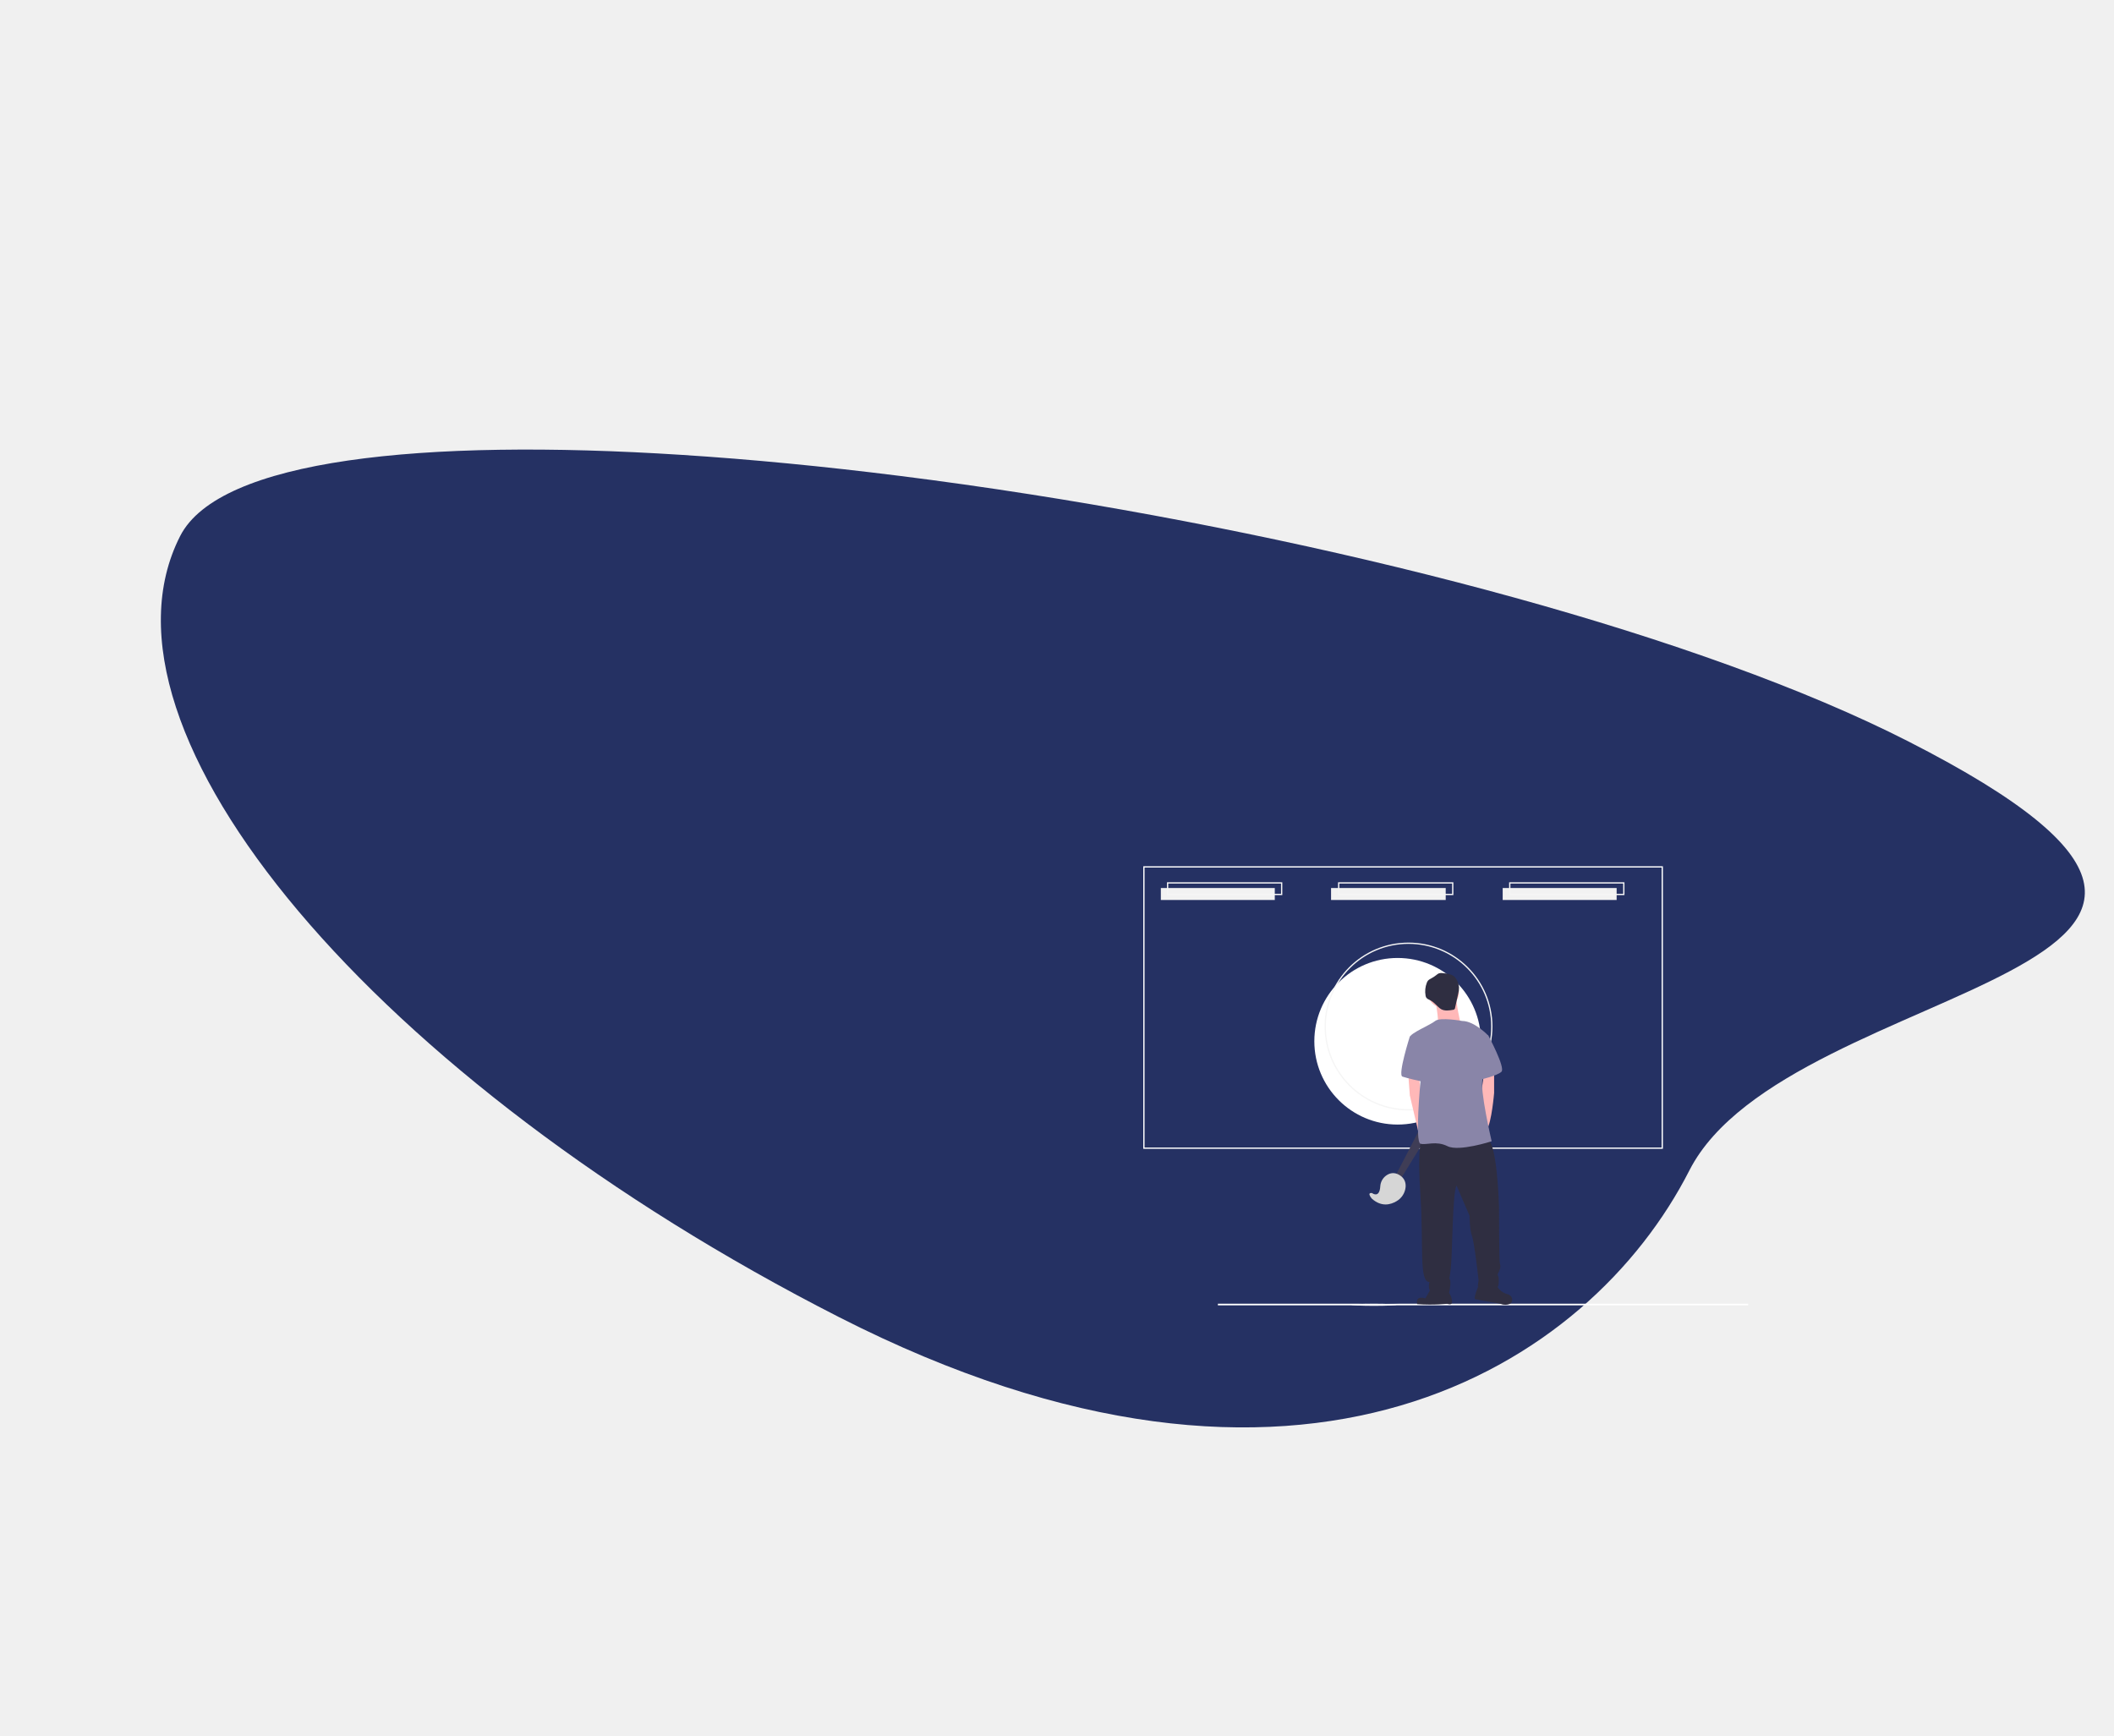
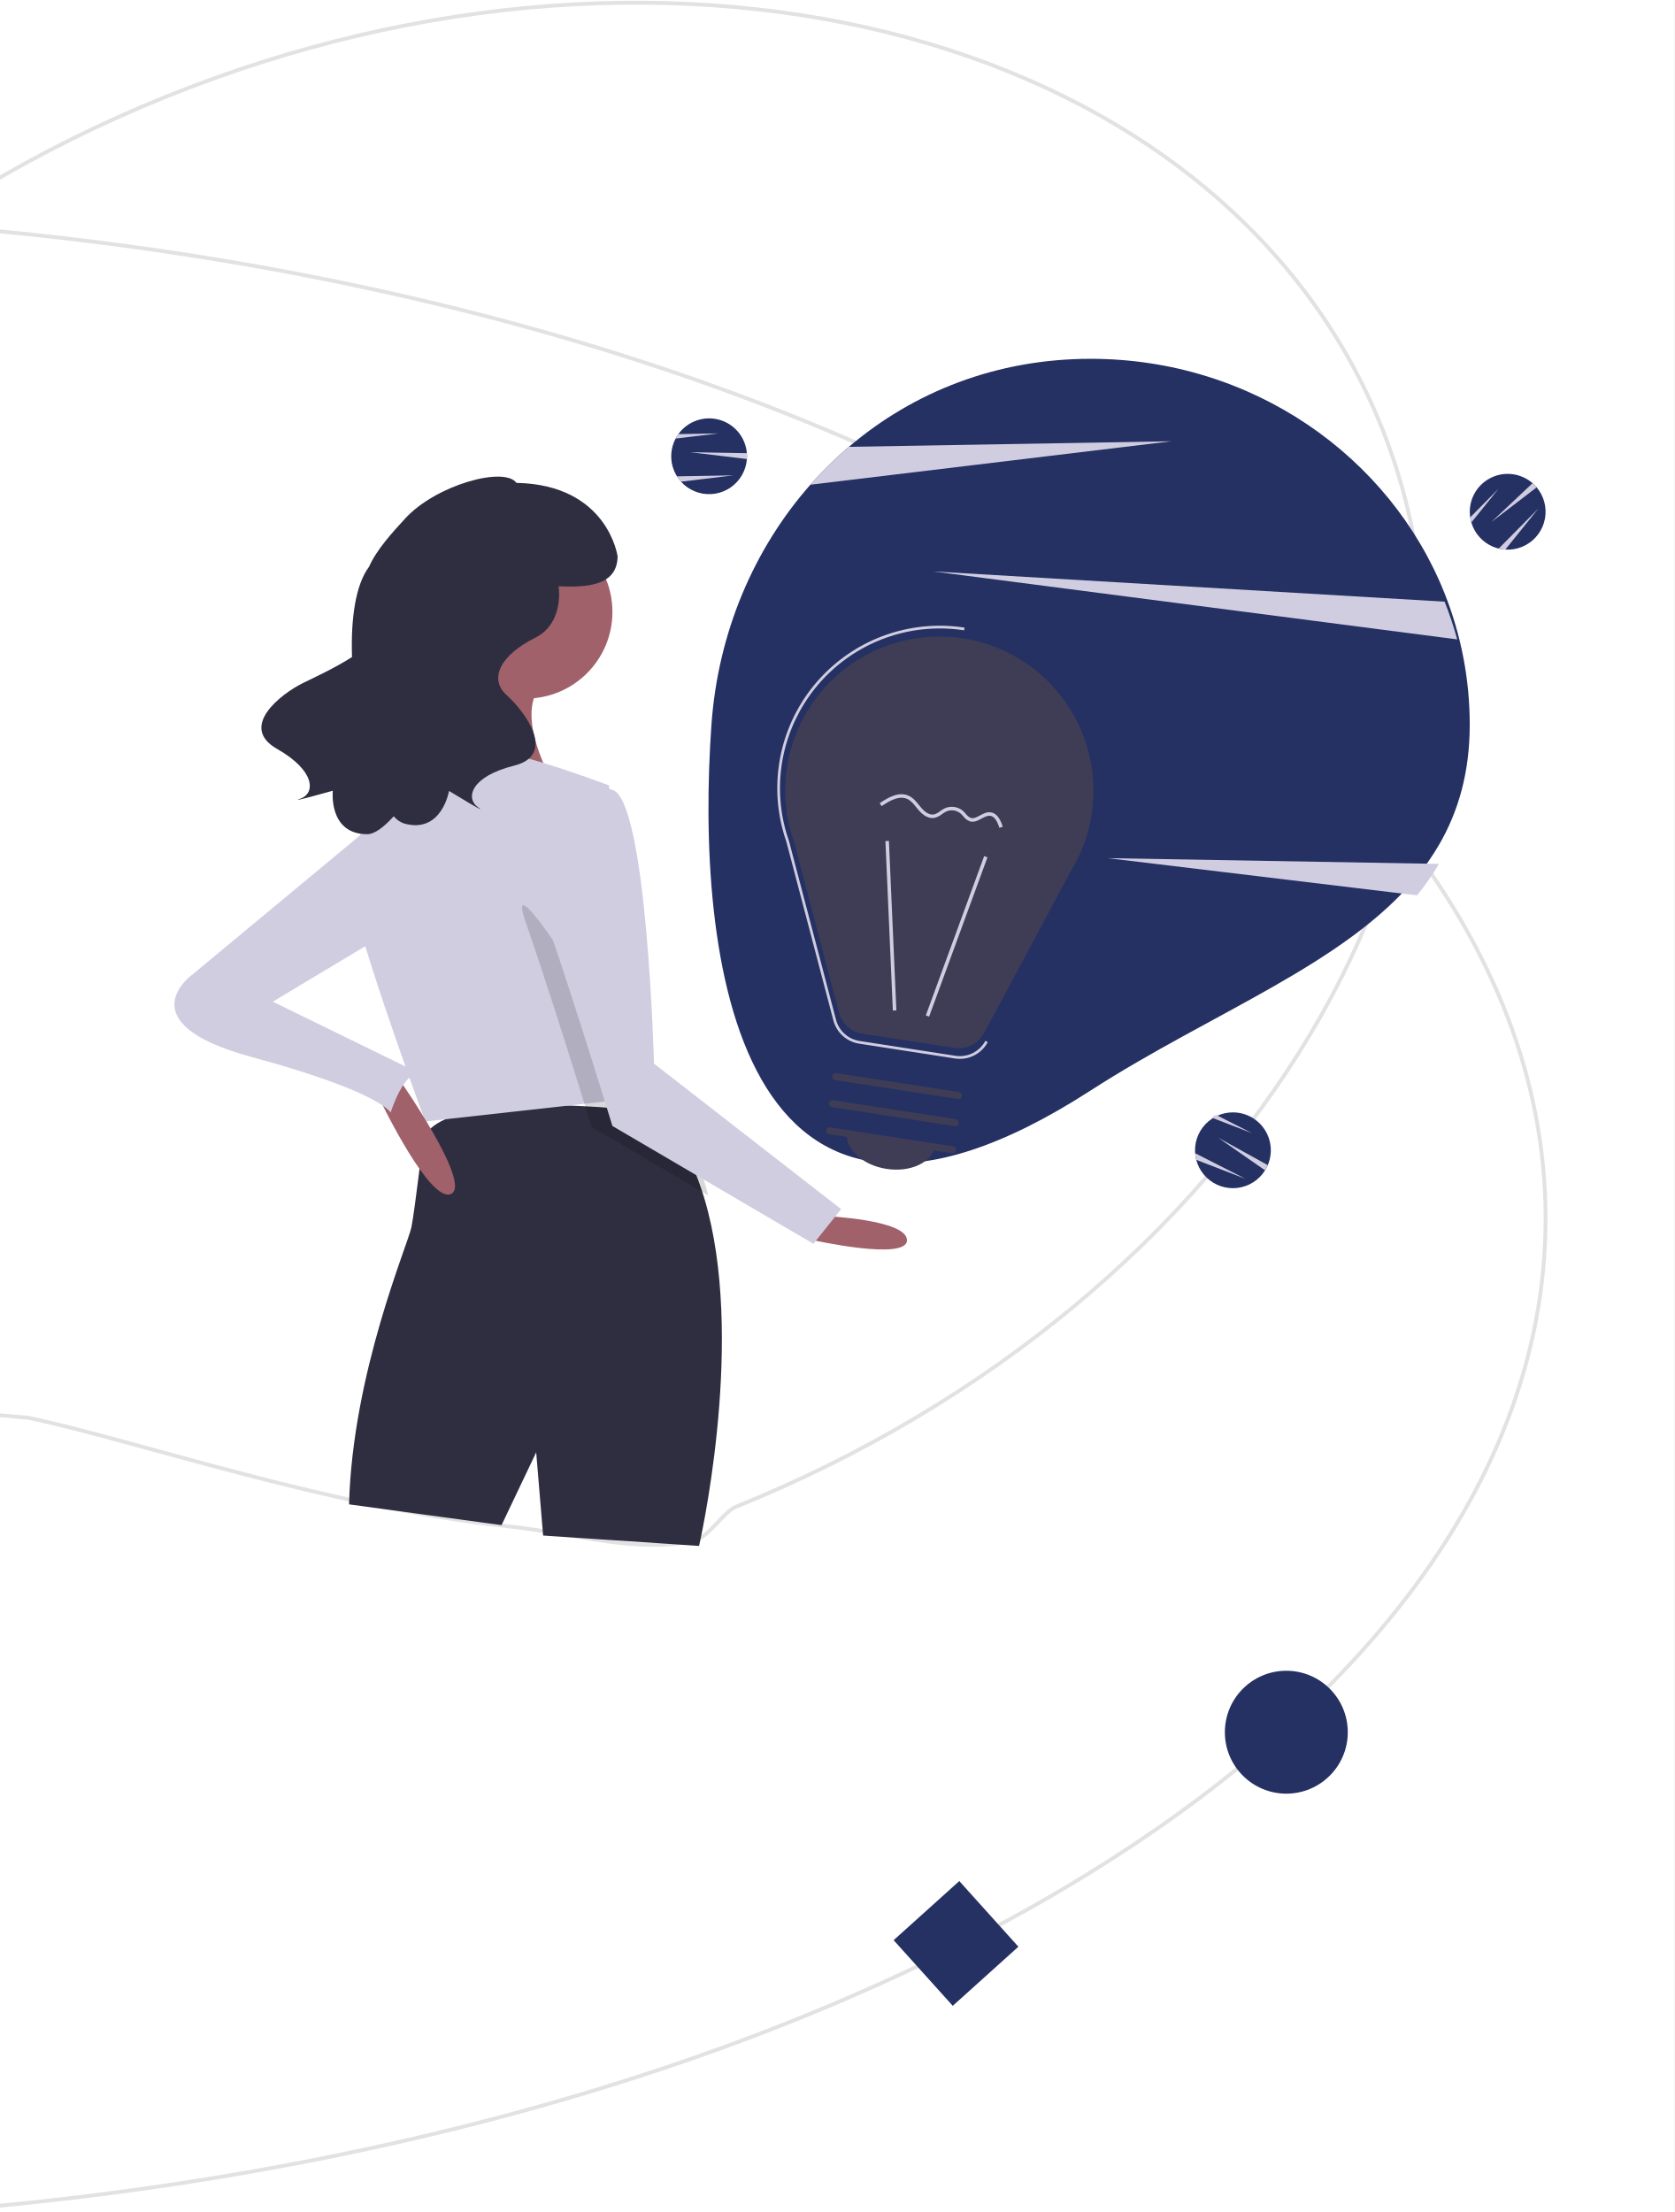
- <svg xmlns="http://www.w3.org/2000/svg" width="3005.44" height="2467.759" viewBox="0 0 3005.44 2467.759">
-   <g id="Group_28" data-name="Group 28" transform="translate(657.346 -810.496)">
-     <path id="Pattern" d="M564.155,0C686.243,0,843.977,242.882,990.639,582.755c39.214,90.875,77.478,188.216,114.1,289.707Q1136,959.1,1165.56,1049.507c146.47,447.917,253.918,943.066,253.918,1271.721,0,739.34-373.284,0-684.858,0S0,2078.034,0,1338.694,252.581,0,564.155,0Z" transform="matrix(0.454, -0.891, 0.891, 0.454, -657.346, 2075.26)" fill="#253163" />
-     <g id="undraw_innovative_b409" transform="translate(968 2042.042)">
-       <circle id="Ellipse_18" data-name="Ellipse 18" cx="118.422" cy="118.422" r="118.422" transform="translate(243.221 130.398)" fill="#fff" />
-       <path id="Path_102" data-name="Path 102" d="M530.294,458.771A119.333,119.333,0,1,1,649.628,339.437,119.469,119.469,0,0,1,530.294,458.771Zm0-236.845A117.511,117.511,0,1,0,647.806,339.437,117.511,117.511,0,0,0,530.294,221.926Z" transform="translate(-153.164 -111.568)" fill="#f5f5f5" />
-       <path id="Path_103" data-name="Path 103" d="M866.735,502.683H127.961V100.957H866.735Zm-736.952-1.822h735.13V102.779H129.783Z" transform="translate(-127.961 -100.957)" fill="#fdfdfd" />
-       <rect id="Rectangle_85" data-name="Rectangle 85" width="162" height="17" transform="translate(25 30.958)" fill="#f2f2f2" />
-       <rect id="Rectangle_86" data-name="Rectangle 86" width="163" height="17" transform="translate(267 30.958)" fill="#f2f2f2" />
-       <rect id="Rectangle_87" data-name="Rectangle 87" width="162" height="17" transform="translate(511 30.958)" fill="#f2f2f2" />
-       <path id="Path_104" data-name="Path 104" d="M328.93,144.176H164.961V125.957H328.93Zm-162.148-1.822H327.109V127.779H166.783Z" transform="translate(-131.256 -103.184)" fill="#f5f5f5" />
-       <path id="Path_105" data-name="Path 105" d="M595.931,144.176H431.961V125.957h163.97Zm-162.148-1.822H594.109V127.779H433.783Z" transform="translate(-155.035 -103.184)" fill="#f5f5f5" />
-       <path id="Path_106" data-name="Path 106" d="M862.931,144.176H698.961V125.957h163.97Zm-162.148-1.822H861.109V127.779H700.783Z" transform="translate(-178.813 -103.184)" fill="#f5f5f5" />
-       <rect id="Rectangle_88" data-name="Rectangle 88" width="753.899" height="2.327" transform="translate(106.101 621.935)" fill="#fff" />
-       <path id="Path_107" data-name="Path 107" d="M393.5,472.635,450.889,361.5l15.486,9.109L400.788,477.19Z" transform="translate(-35.044 -32.195)" fill="#3f3d56" />
-       <path id="Path_108" data-name="Path 108" d="M484.6,608.189s10.577,8.311,11.778-9.471a20.4,20.4,0,0,1,7.421-14.657c4.789-3.827,11.682-6.444,19.971-1.378,7.379,4.509,9.039,11.047,8.633,16.876a25.935,25.935,0,0,1-12.965,20.272c-8.223,4.881-21.2,8.555-34.838-3.443C484.6,616.388,476.406,607.278,484.6,608.189Z" transform="translate(-159.399 -143.609)" fill="#d6d6d6" />
-       <circle id="Ellipse_19" data-name="Ellipse 19" cx="22.105" cy="22.105" r="22.105" transform="translate(404.577 157.145)" fill="#ffb8b8" />
-       <path id="Path_109" data-name="Path 109" d="M583.586,308.651s5.817,30.249,3.49,36.066,32.576-2.327,32.576-2.327-6.981-30.249-5.817-37.23S583.586,308.651,583.586,308.651Z" transform="translate(-168.538 -118.929)" fill="#ffb8b8" />
-       <path id="Path_110" data-name="Path 110" d="M413.479,323.215l2.327,31.412,11.548,49.333,3.576,13.493,5.817-20.942-5.817-47.7-1.976-21.475Z" transform="translate(-36.824 -28.785)" fill="#ffb8b8" />
-       <path id="Path_111" data-name="Path 111" d="M673.608,419.063v32.576s-3.49,41.883-10.471,52.354-9.307-41.883-9.307-41.883l5.47-38.393Z" transform="translate(-174.794 -129.287)" fill="#ffb8b8" />
-       <path id="Path_112" data-name="Path 112" d="M561.584,529.793s-5.817,6.981-1.163,77.949-2.326,122.16,12.8,122.16c0,0-4.654,15.125,8.144,16.288s18.615,2.327,19.778-1.164,3.49-19.778,0-19.778c0,0,0,4.654,2.327-13.961s2.327-107.035,8.144-118.669l18.615,43.047s0,19.778,3.49,29.086,9.307,62.825,9.307,62.825l-1.163,8.144s27.922,4.654,29.086,0,1.163-11.634,0-13.961-1.163-2.327,1.163-6.981,2.327-8.144,1.163-11.634-1.163-79.113-1.163-79.113-2.327-91.911-16.288-96.564S561.584,529.793,561.584,529.793Z" transform="translate(-166.314 -138.799)" fill="#2f2e41" />
-       <path id="Path_113" data-name="Path 113" d="M576.393,757.513,567.086,773.8s-14.543-5.235-11.634,8.144c25.014,1.745,42.465-.582,42.465-.582s5.817,2.327,6.981-1.163-2.909-15.706-6.4-15.706S576.393,757.513,576.393,757.513Z" transform="translate(-165.998 -159.429)" fill="#2f2e41" />
-       <path id="Path_114" data-name="Path 114" d="M651.908,751.981s-9.307,20.942-5.817,22.105,34.9,5.817,37.23,6.98,13.961,2.327,15.125-4.654-5.817-9.307-5.817-9.307-12.8-2.327-16.288-13.961S651.908,751.981,651.908,751.981Z" transform="translate(-174.035 -158.551)" fill="#2f2e41" />
-       <path id="Path_115" data-name="Path 115" d="M618.453,342.18s-31.412-5.817-38.393,0-36.066,17.452-36.066,23.269,15.125,62.825,15.125,62.825-8.144,86.093,0,88.42,22.105-4.654,38.393,3.49,62.825-6.981,62.825-6.981-17.451-74.459-12.8-88.42,8.144-61.662,8.144-61.662S635.9,342.18,618.453,342.18Z" transform="translate(-165.012 -122.21)" fill="#8985a8" />
-       <path id="Path_116" data-name="Path 116" d="M550.953,364.145l-8.144,2.327s-17.451,54.681-10.471,57.008,26.759,6.981,29.086,6.981S550.953,364.145,550.953,364.145Z" transform="translate(-163.827 -124.396)" fill="#8985a8" />
-       <path id="Path_117" data-name="Path 117" d="M646.167,357.759l18.615,6.981s24.432,45.374,18.615,51.191-31.413,11.634-31.413,11.634Z" transform="translate(-174.112 -123.827)" fill="#8985a8" />
-       <path id="Path_118" data-name="Path 118" d="M593.159,267.74a12.493,12.493,0,0,0-5.53.244,14.415,14.415,0,0,0-3.93,2.578,45.989,45.989,0,0,1-6.719,4.452c-1.885,1.023-3.912,1.971-5.228,3.665a11.126,11.126,0,0,0-1.475,2.793,33.469,33.469,0,0,0-1.76,18.215,8.372,8.372,0,0,0,.775,2.5c1.209,2.228,3.88,3.106,6.13,4.274,4.271,2.217,7.509,5.951,11.013,9.25a21.533,21.533,0,0,0,4.351,3.353c5,2.725,11.107,1.836,16.718.872a3.013,3.013,0,0,0,3.007-3.042l4.429-19.918a32.5,32.5,0,0,0,1.135-9.059c-.309-4.835-2.927-11.533-6.475-14.968C605.464,268.949,598.563,268.313,593.159,267.74Z" transform="translate(-167.148 -115.793)" fill="#2f2e41" />
-       <ellipse id="Ellipse_20" data-name="Ellipse 20" cx="31" cy="1.5" rx="31" ry="1.5" transform="translate(304 618.958)" fill="#253163" />
-       <ellipse id="Ellipse_21" data-name="Ellipse 21" cx="32" cy="1.5" rx="32" ry="1.5" transform="translate(296 621.958)" fill="#fff" />
-       <ellipse id="Ellipse_22" data-name="Ellipse 22" cx="17.308" cy="0.989" rx="17.308" ry="0.989" transform="translate(278.748 612.075)" fill="#253163" />
-       <ellipse id="Ellipse_23" data-name="Ellipse 23" cx="17.308" cy="0.989" rx="17.308" ry="0.989" transform="translate(340.692 633.937)" fill="#253163" />
+ <svg xmlns="http://www.w3.org/2000/svg" width="654" height="864" viewBox="0 0 654 864" fill="none">
+   <g clip-path="url(#clip0)">
+     <rect width="654" height="864" fill="white" />
+     <g opacity="0.2">
+       <path d="M538.738 166.657C534.958 157.301 530.517 148.119 525.54 139.367C520.634 130.741 515.088 122.323 509.055 114.346C503.098 106.47 496.525 98.836 489.516 91.654C482.584 84.55 475.061 77.72 467.157 71.354C459.324 65.045 450.931 59.042 442.213 53.512C433.554 48.02 424.37 42.866 414.918 38.194C396.074 28.879 375.654 21.209 354.225 15.397C332.787 9.582 310.162 5.579 286.981 3.499C263.57 1.398 239.385 1.241 215.098 3.031C202.824 3.936 190.347 5.355 178.015 7.248C165.542 9.163 152.917 11.609 140.49 14.519C127.9 17.467 115.206 20.963 102.763 24.91C90.135 28.914 77.454 33.482 65.071 38.485C52.688 43.488 40.393 49.011 28.528 54.902C16.835 60.708 5.276 67.01 -5.829 73.636C-16.789 80.175 -27.57 87.186 -37.873 94.472C-48.059 101.677 -58.019 109.324 -67.477 117.199C-86.192 132.783 -103.479 149.696 -118.86 167.47C-134.091 185.069 -147.585 203.665 -158.967 222.74C-170.344 241.807 -179.705 261.509 -186.79 281.299C-190.343 291.227 -193.369 301.313 -195.783 311.279C-198.213 321.313 -200.08 331.461 -201.332 341.441C-202.596 351.512 -203.262 361.65 -203.315 371.575C-203.367 381.61 -202.793 391.669 -201.606 401.471C-200.405 411.401 -198.547 421.309 -196.084 430.922C-193.584 440.675 -190.4 450.364 -186.62 459.721C-182.459 470.019 -178.331 478.872 -173.998 486.786C-169.684 494.668 -165.296 501.384 -160.583 507.318C-155.957 513.142 -151.148 518.05 -145.88 522.321C-140.781 526.455 -135.371 529.894 -129.341 532.835C-123.607 535.632 -117.4 537.932 -110.365 539.867C-103.888 541.649 -96.696 543.121 -88.379 544.366C-72.571 546.731 -54.383 548.025 -33.323 549.523C-20.149 550.46 -5.217 551.522 10.829 552.984L10.914 552.991L10.997 553.008C24.143 555.726 41.007 560.338 60.534 565.678C100.773 576.683 150.852 590.38 197.278 595.272C205.83 596.173 213.995 597.55 221.892 598.882C231.077 600.432 239.753 601.895 248.117 602.458C252.568 602.758 256.566 602.779 260.34 602.523C264.522 602.239 268.354 601.622 272.054 600.638C272.887 600.416 274.018 599.679 275.415 598.446C276.782 597.239 278.25 595.7 279.67 594.212C282.334 591.418 284.851 588.78 287.046 587.893C299.43 582.89 311.724 577.366 323.589 571.475C335.282 565.67 346.842 559.367 357.946 552.742C368.907 546.203 379.688 539.192 389.99 531.905C400.177 524.7 410.137 517.054 419.595 509.179C438.309 493.595 455.597 476.682 470.978 458.908C486.208 441.308 499.702 422.713 511.084 403.638C522.462 384.571 531.823 364.869 538.907 345.078C542.461 335.151 545.487 325.064 547.901 315.099C550.331 305.064 552.198 294.916 553.45 284.936C554.713 274.866 555.38 264.728 555.432 254.802C555.485 244.767 554.91 234.709 553.724 224.906C552.523 214.977 550.664 205.068 548.201 195.456C545.702 185.703 542.518 176.013 538.738 166.657ZM540.129 166.095C601.736 318.578 488.679 508.046 287.608 589.284C283.526 590.933 276.917 600.897 272.44 602.088C249.955 608.069 225.477 599.752 197.121 596.764C128.149 589.496 50.984 562.806 10.693 554.478C-106.212 543.829 -149.568 555.432 -188.011 460.283C-249.618 307.8 -136.561 118.331 64.509 37.094C265.579 -44.144 478.522 13.612 540.129 166.095Z" fill="#707070" />
    </g>
+     <path opacity="0.2" d="M-132.523 867.863C274.066 867.863 603.671 692.398 603.671 475.951C603.671 259.504 274.066 84.039 -132.523 84.039C-539.112 84.039 -868.718 259.504 -868.718 475.951C-868.718 692.398 -539.112 867.863 -132.523 867.863Z" stroke="#707070" stroke-width="1.5" />
+     <path d="M574.049 283.053C574.049 301.646 569.645 316.951 562.006 330.062C559.484 334.38 556.622 338.49 553.446 342.353C525.364 376.701 473.153 395.5 425.964 425.951C286.673 515.835 271.585 371.806 277.876 283.053C280.414 247.242 294.36 214.438 316.516 189.322C321.169 184.039 326.196 179.097 331.557 174.535C356.709 153.113 389.207 140.148 425.965 140.148C489.03 140.148 542.884 178.186 564.237 231.787C570.729 248.098 574.058 265.495 574.049 283.051V283.053Z" fill="#253163" />
+     <path d="M457.518 172.357L316.518 189.321C321.172 184.039 326.199 179.097 331.561 174.534L457.518 172.357Z" fill="#D0CDE1" />
+     <path d="M562.006 337.431C559.485 341.75 556.623 345.86 553.447 349.722L432.668 335.193L562.006 337.431Z" fill="#D0CDE1" />
+     <path d="M569.163 249.753L364.469 223.201L564.235 235.011C566.154 239.829 567.799 244.75 569.163 249.753Z" fill="#D0CDE1" />
+     <path d="M291.763 178.215C291.763 178.58 291.753 178.94 291.721 179.294C291.561 181.489 290.913 183.621 289.825 185.535C288.737 187.448 287.235 189.095 285.43 190.355C283.625 191.614 281.562 192.456 279.39 192.817C277.219 193.179 274.994 193.052 272.878 192.445C270.762 191.838 268.808 190.767 267.159 189.309C265.509 187.851 264.205 186.044 263.343 184.019C262.48 181.994 262.079 179.802 262.171 177.603C262.262 175.403 262.843 173.252 263.871 171.305C264.189 170.695 264.553 170.11 264.96 169.555C266.73 167.1 269.211 165.247 272.067 164.245C274.924 163.244 278.019 163.143 280.934 163.955C283.85 164.768 286.447 166.455 288.374 168.789C290.301 171.124 291.465 173.993 291.711 177.01C291.747 177.406 291.763 177.811 291.763 178.215Z" fill="#253163" />
+     <path d="M291.763 178.215C291.763 178.58 291.752 178.94 291.721 179.294L269.559 176.626L291.71 177.006C291.747 177.407 291.763 177.809 291.763 178.215Z" fill="#D0CDE1" />
+     <path d="M286.477 185.675L265.976 188.144C265.394 187.495 264.87 186.796 264.411 186.056L286.477 185.675Z" fill="#D0CDE1" />
+     <path d="M280.661 169.287L263.87 171.306C264.189 170.696 264.553 170.111 264.959 169.556L280.661 169.287Z" fill="#D0CDE1" />
+     <path d="M494.628 456.235C494.457 456.558 494.279 456.87 494.085 457.168C492.915 459.032 491.343 460.612 489.485 461.792C487.626 462.972 485.528 463.723 483.343 463.989C481.158 464.256 478.941 464.032 476.853 463.333C474.766 462.635 472.86 461.48 471.276 459.952C469.691 458.424 468.468 456.561 467.694 454.501C466.92 452.44 466.615 450.232 466.803 448.039C466.99 445.846 467.664 443.722 468.776 441.822C469.887 439.922 471.409 438.294 473.229 437.056C473.796 436.667 474.392 436.321 475.012 436.021C477.726 434.682 480.787 434.207 483.78 434.662C486.773 435.116 489.554 436.478 491.749 438.563C493.944 440.648 495.447 443.356 496.054 446.322C496.662 449.287 496.345 452.368 495.146 455.148C494.993 455.513 494.819 455.875 494.628 456.235Z" fill="#253163" />
+     <path d="M494.628 456.177C494.457 456.499 494.279 456.811 494.085 457.11L475.759 444.367L495.146 455.087C494.992 455.454 494.819 455.817 494.628 456.177Z" fill="#D0CDE1" />
+     <path d="M486.461 460.445L467.194 453.015C466.984 452.169 466.849 451.307 466.791 450.437L486.461 460.445Z" fill="#D0CDE1" />
+     <path d="M489.007 442.614L473.229 436.527C473.796 436.137 474.392 435.791 475.011 435.492L489.007 442.614Z" fill="#D0CDE1" />
+     <path d="M599.466 189.556C599.721 189.817 599.964 190.081 600.189 190.358C601.607 192.041 602.632 194.02 603.189 196.15C603.746 198.279 603.821 200.506 603.408 202.669C602.995 204.831 602.106 206.874 600.804 208.649C599.502 210.424 597.82 211.886 595.881 212.929C593.943 213.972 591.796 214.569 589.597 214.677C587.399 214.786 585.204 214.402 583.172 213.555C581.14 212.708 579.323 211.418 577.853 209.779C576.383 208.141 575.296 206.195 574.673 204.084C574.475 203.425 574.328 202.752 574.232 202.071C573.785 199.077 574.267 196.018 575.612 193.307C576.958 190.596 579.103 188.363 581.758 186.909C584.412 185.455 587.449 184.85 590.458 185.175C593.467 185.501 596.304 186.742 598.586 188.73C598.89 188.985 599.186 189.264 599.466 189.556Z" fill="#253163" />
+     <path d="M599.466 189.556C599.721 189.817 599.964 190.081 600.19 190.357L582.465 203.922L598.592 188.729C598.892 188.988 599.187 189.264 599.466 189.556Z" fill="#D0CDE1" />
+     <path d="M600.894 198.587L587.941 214.668C587.071 214.61 586.208 214.476 585.363 214.266L600.894 198.587Z" fill="#D0CDE1" />
+     <path d="M585.288 190.915L574.677 204.084C574.479 203.425 574.331 202.752 574.235 202.07L585.288 190.915Z" fill="#D0CDE1" />
+     <path d="M321.764 474.955C321.764 474.955 354.248 476.305 354.248 484.429C354.248 492.553 317.704 484.429 317.704 484.429L321.764 474.955Z" fill="#A0616A" />
+     <path d="M273.037 603.838L212.131 599.777L209.424 567.293L195.889 595.717L136.333 587.596C137.684 536.162 159.343 486.083 160.697 479.315C162.05 472.547 165.285 444.587 165.285 444.587C171.2 432.04 202.194 430.861 226.491 431.999C236.561 432.46 245.494 433.326 251.002 433.95C254.643 434.355 256.795 434.653 256.795 434.653C266.499 444.655 272.753 458.285 276.597 473.512C290.457 528.367 273.037 603.838 273.037 603.838Z" fill="#2F2E41" />
+     <path d="M205.361 272.856C224.049 272.856 239.198 257.706 239.198 239.018C239.198 220.331 224.049 205.181 205.361 205.181C186.673 205.181 171.524 220.331 171.524 239.018C171.524 257.706 186.673 272.856 205.361 272.856Z" fill="#A0616A" />
+     <path d="M182.352 251.829C182.352 251.829 172.877 293.787 157.988 305.969C143.099 318.151 216.188 305.969 216.188 305.969C216.188 305.969 199.946 278.899 212.128 266.718C224.309 254.536 182.352 251.829 182.352 251.829Z" fill="#A0616A" />
+     <path d="M251.38 428.572L228.926 431.062L166.11 438.044C166.11 438.044 165.81 437.246 165.285 435.794C160.724 423.356 138.756 362.827 136.332 344.649C133.624 324.352 162.051 299.989 162.051 299.989C162.051 299.989 189.121 294.575 197.242 294.575C205.363 294.575 237.847 306.756 237.847 306.756L249.961 415.726L251.004 425.16L251.38 428.572Z" fill="#D0CDE1" />
+     <path opacity="0.15" d="M276.597 466.876L231.078 440.199C231.078 440.199 230.279 437.6 228.926 433.215C228.251 431.022 227.426 428.369 226.49 425.365C221.239 408.5 212.427 380.672 205.362 360.342C194.534 329.214 247.32 415.836 247.32 415.836L249.959 417.88L251.001 427.314C254.642 427.72 256.794 428.018 256.794 428.018C266.499 438.02 272.753 451.649 276.597 466.876Z" fill="black" />
+     <path d="M216.189 311.225C216.189 311.225 202.654 328.82 213.482 359.951C224.31 391.082 239.199 439.808 239.199 439.808L317.701 485.827L328.529 472.292L255.441 415.446C255.441 415.446 252.734 312.579 239.199 308.519C225.664 304.459 216.189 311.225 216.189 311.225Z" fill="#D0CDE1" />
+     <path d="M149.191 431.119C149.191 431.119 168.14 470.371 176.261 466.31C184.382 462.25 155.958 421.645 155.958 421.645L149.191 431.119Z" fill="#A0616A" />
+     <path d="M147.162 320.87L75.425 380.425C75.425 380.425 48.355 399.374 98.435 412.909C148.514 426.444 152.575 434.565 152.575 434.565C152.575 434.565 157.989 416.97 164.756 419.677L106.556 391.249L153.928 362.826L147.162 320.87Z" fill="#D0CDE1" />
+     <path d="M118.33 266.792C122.094 264.927 130.406 261.166 137.49 256.631C136.994 241.882 138.809 228.494 144.126 221.397C147.11 214.621 153.377 207.838 158.284 202.495C170.336 189.376 196.988 182.053 201.713 188.608C237.465 189.314 241.228 217.336 241.228 217.336C241.042 229.057 228.859 229.429 218.188 229.001C219.144 237.003 216.597 245.318 209.222 249.005C195.121 256.056 190.889 265.223 197.941 271.57C204.992 277.916 217.685 294.839 200.761 299.07C183.837 303.3 181.723 311.762 186.659 315.288C191.596 318.813 175.378 308.941 175.378 308.941C175.378 308.941 172.557 325.864 157.751 321.634C156.198 321.084 154.828 320.113 153.794 318.83C149.794 323.224 146.227 325.822 143.538 325.837C128.137 325.918 129.985 308.861 129.985 308.861C129.985 308.861 111.706 313.995 117.409 311.93C123.113 309.866 123.357 301.147 108.201 292.51C93.045 283.873 109.829 271.001 118.33 266.792Z" fill="#2F2E41" />
+     <path d="M307.279 317.082L307.034 317.05L307.634 319.326C308.2 322.502 309.022 325.628 310.092 328.671L327.658 395.446C328.218 397.576 329.389 399.497 331.025 400.973C332.661 402.448 334.693 403.414 336.87 403.751L372.692 409.293C375.009 409.651 377.379 409.281 379.476 408.235C381.573 407.188 383.294 405.516 384.4 403.45L418.443 339.864C419.506 338.102 420.478 336.287 421.355 334.425L422.51 332.266L422.33 332.242C425.939 323.706 427.527 314.451 426.971 305.2C426.415 295.949 423.73 286.951 419.126 278.907C414.521 270.864 408.122 263.993 400.425 258.83C392.729 253.666 383.944 250.35 374.756 249.139C365.567 247.928 356.223 248.856 347.452 251.849C338.681 254.843 330.72 259.822 324.189 266.398C317.658 272.974 312.734 280.969 309.801 289.76C306.867 298.552 306.004 307.902 307.278 317.082H307.279Z" fill="#3F3D56" />
+     <path d="M374.892 413.585C374.261 413.585 373.631 413.536 373.008 413.44L335.564 407.646C333.186 407.279 330.967 406.225 329.179 404.614C327.392 403.003 326.114 400.905 325.502 398.577L307.141 328.78C306.018 325.585 305.156 322.304 304.562 318.97L304.097 315.917C302.849 306.162 303.885 296.25 307.123 286.965C310.362 277.679 315.714 269.273 322.758 262.41C329.802 255.547 338.344 250.415 347.711 247.42C357.078 244.424 367.013 243.647 376.732 245.149L376.57 246.194C366.957 244.712 357.131 245.498 347.875 248.488C338.62 251.479 330.191 256.591 323.262 263.416C316.332 270.242 311.094 278.593 307.965 287.802C304.836 297.012 303.902 306.825 305.238 316.46L305.595 318.744C306.185 322.049 307.04 325.303 308.152 328.471L326.529 398.31C327.088 400.438 328.257 402.357 329.892 403.83C331.527 405.303 333.556 406.267 335.731 406.603L373.175 412.396C375.488 412.751 377.854 412.381 379.948 411.337C382.042 410.292 383.76 408.624 384.867 406.562L385.799 407.061C384.74 409.032 383.167 410.68 381.246 411.829C379.326 412.978 377.13 413.584 374.892 413.585Z" fill="#D0CDE1" />
+     <path d="M384.391 334.404L361.607 396.613L362.891 397.083L385.675 334.875L384.391 334.404Z" fill="#D0CDE1" />
+     <path d="M347.192 328.466L345.826 328.526L348.734 394.711L350.1 394.651L347.192 328.466Z" fill="#D0CDE1" />
+     <path d="M371.727 450.453L323.747 443.027C323.401 442.959 323.095 442.759 322.892 442.47C322.69 442.181 322.607 441.825 322.661 441.477C322.715 441.128 322.901 440.814 323.182 440.599C323.462 440.385 323.814 440.288 324.165 440.327L372.145 447.753C372.328 447.773 372.505 447.831 372.665 447.921C372.826 448.012 372.966 448.134 373.078 448.281C373.19 448.427 373.271 448.595 373.317 448.774C373.362 448.952 373.371 449.138 373.343 449.321C373.315 449.503 373.25 449.677 373.153 449.834C373.056 449.99 372.927 450.126 372.776 450.231C372.625 450.337 372.455 450.411 372.274 450.449C372.094 450.487 371.908 450.489 371.727 450.453Z" fill="#3F3D56" />
+     <path d="M372.957 439.867L324.977 432.441C324.794 432.421 324.617 432.363 324.457 432.272C324.296 432.181 324.156 432.059 324.044 431.912C323.933 431.766 323.852 431.598 323.806 431.42C323.761 431.241 323.752 431.055 323.78 430.873C323.808 430.691 323.873 430.517 323.97 430.36C324.068 430.204 324.196 430.069 324.347 429.963C324.497 429.857 324.668 429.783 324.848 429.745C325.029 429.707 325.215 429.705 325.395 429.741L373.375 437.167C373.722 437.235 374.028 437.435 374.231 437.724C374.433 438.013 374.516 438.369 374.462 438.718C374.408 439.067 374.221 439.381 373.941 439.595C373.66 439.81 373.307 439.907 372.957 439.867Z" fill="#3F3D56" />
+     <path d="M374.187 429.283L326.207 421.857C326.024 421.836 325.847 421.779 325.687 421.688C325.527 421.597 325.386 421.474 325.275 421.328C325.163 421.181 325.082 421.014 325.036 420.835C324.991 420.657 324.982 420.471 325.01 420.289C325.039 420.107 325.103 419.932 325.201 419.776C325.298 419.619 325.426 419.484 325.577 419.378C325.728 419.273 325.898 419.199 326.079 419.16C326.259 419.122 326.445 419.121 326.626 419.157L374.605 426.582C374.952 426.651 375.258 426.85 375.461 427.139C375.664 427.428 375.747 427.785 375.693 428.133C375.638 428.482 375.452 428.797 375.171 429.011C374.89 429.225 374.538 429.322 374.187 429.283Z" fill="#3F3D56" />
+     <path d="M346.245 456.564C355.762 458.037 364.298 453.926 365.311 447.383L330.847 442.051C329.834 448.594 336.728 455.092 346.245 456.564Z" fill="#3F3D56" />
+     <path d="M363.492 319.481C361.445 319.165 359.751 317.547 358.823 316.462C358.518 316.107 358.223 315.738 357.923 315.368C356.841 314.021 355.822 312.75 354.397 312.088C351.259 310.624 347.56 312.669 344.358 314.863L343.585 313.738C347.105 311.324 351.21 309.095 354.976 310.851C356.686 311.649 357.856 313.106 358.988 314.514C359.276 314.873 359.564 315.23 359.859 315.575C360.824 316.701 362.75 318.53 364.813 318.108C365.682 317.855 366.491 317.427 367.19 316.851C367.722 316.454 368.284 316.099 368.871 315.789C370.063 315.218 371.396 315.012 372.704 315.197C374.012 315.382 375.236 315.949 376.222 316.828C376.574 317.161 376.907 317.514 377.22 317.883C377.717 318.581 378.39 319.134 379.17 319.487C380.287 319.844 381.469 319.206 382.721 318.531C384.012 317.834 385.346 317.113 386.86 317.291C386.909 317.297 386.959 317.304 387.01 317.311C389.704 317.728 390.946 320.707 391.649 322.931L390.344 323.342C389.39 320.32 388.227 318.817 386.703 318.649C385.618 318.522 384.528 319.111 383.373 319.734C381.926 320.515 380.428 321.323 378.757 320.79C377.731 320.375 376.843 319.68 376.192 318.785C375.912 318.453 375.614 318.137 375.299 317.837C374.514 317.149 373.545 316.704 372.511 316.558C371.477 316.411 370.423 316.569 369.477 317.012C368.954 317.29 368.452 317.609 367.977 317.964C367.129 318.656 366.143 319.161 365.086 319.446C364.561 319.552 364.021 319.564 363.492 319.481Z" fill="#D0CDE1" />
+     <path d="M374.677 734.738L349.036 757.826L372.123 783.467L397.764 760.379L374.677 734.738Z" fill="#253163" />
+     <path d="M502.411 700.597C515.668 700.597 526.414 689.851 526.414 676.595C526.414 663.339 515.668 652.593 502.411 652.593C489.155 652.593 478.409 663.339 478.409 676.595C478.409 689.851 489.155 700.597 502.411 700.597Z" fill="#253163" />
  </g>
+   <defs>
+     <clipPath id="clip0">
+       <rect width="654" height="864" fill="white" />
+     </clipPath>
+   </defs>
</svg>
